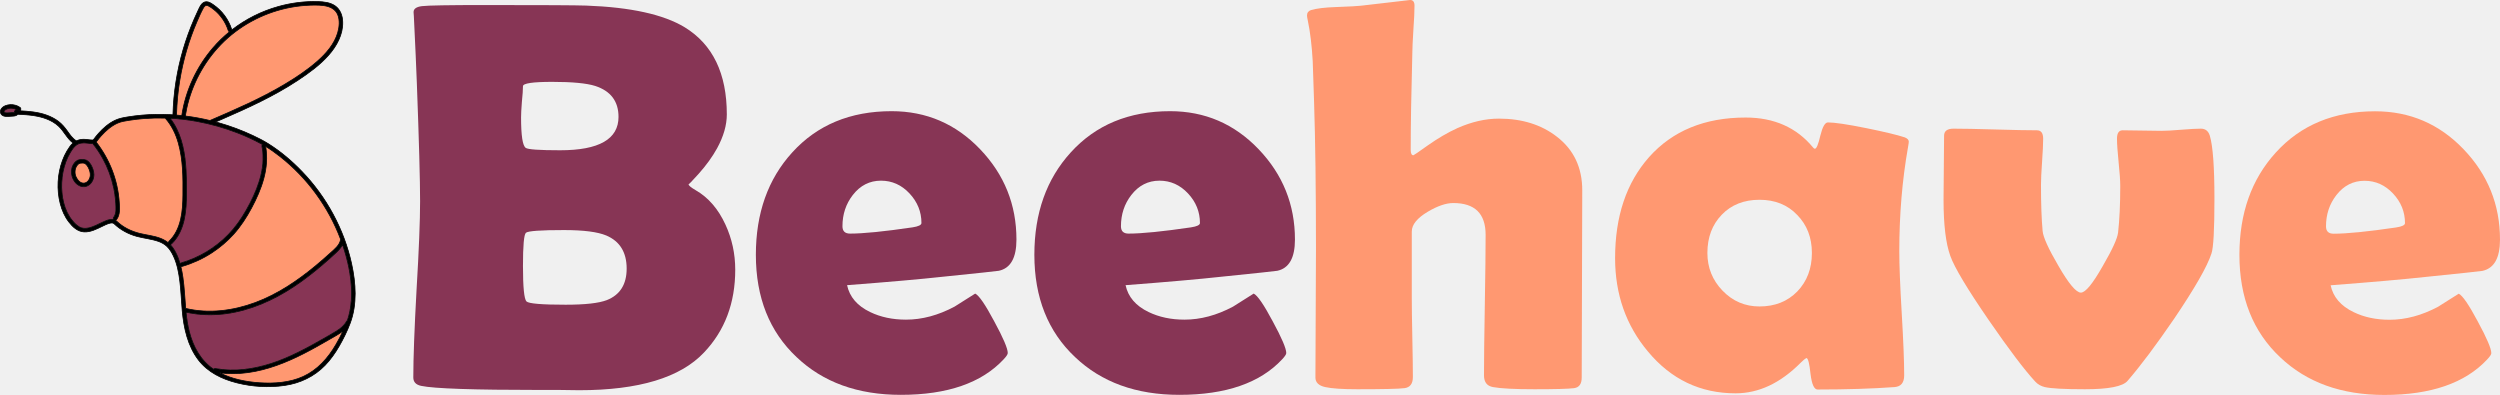
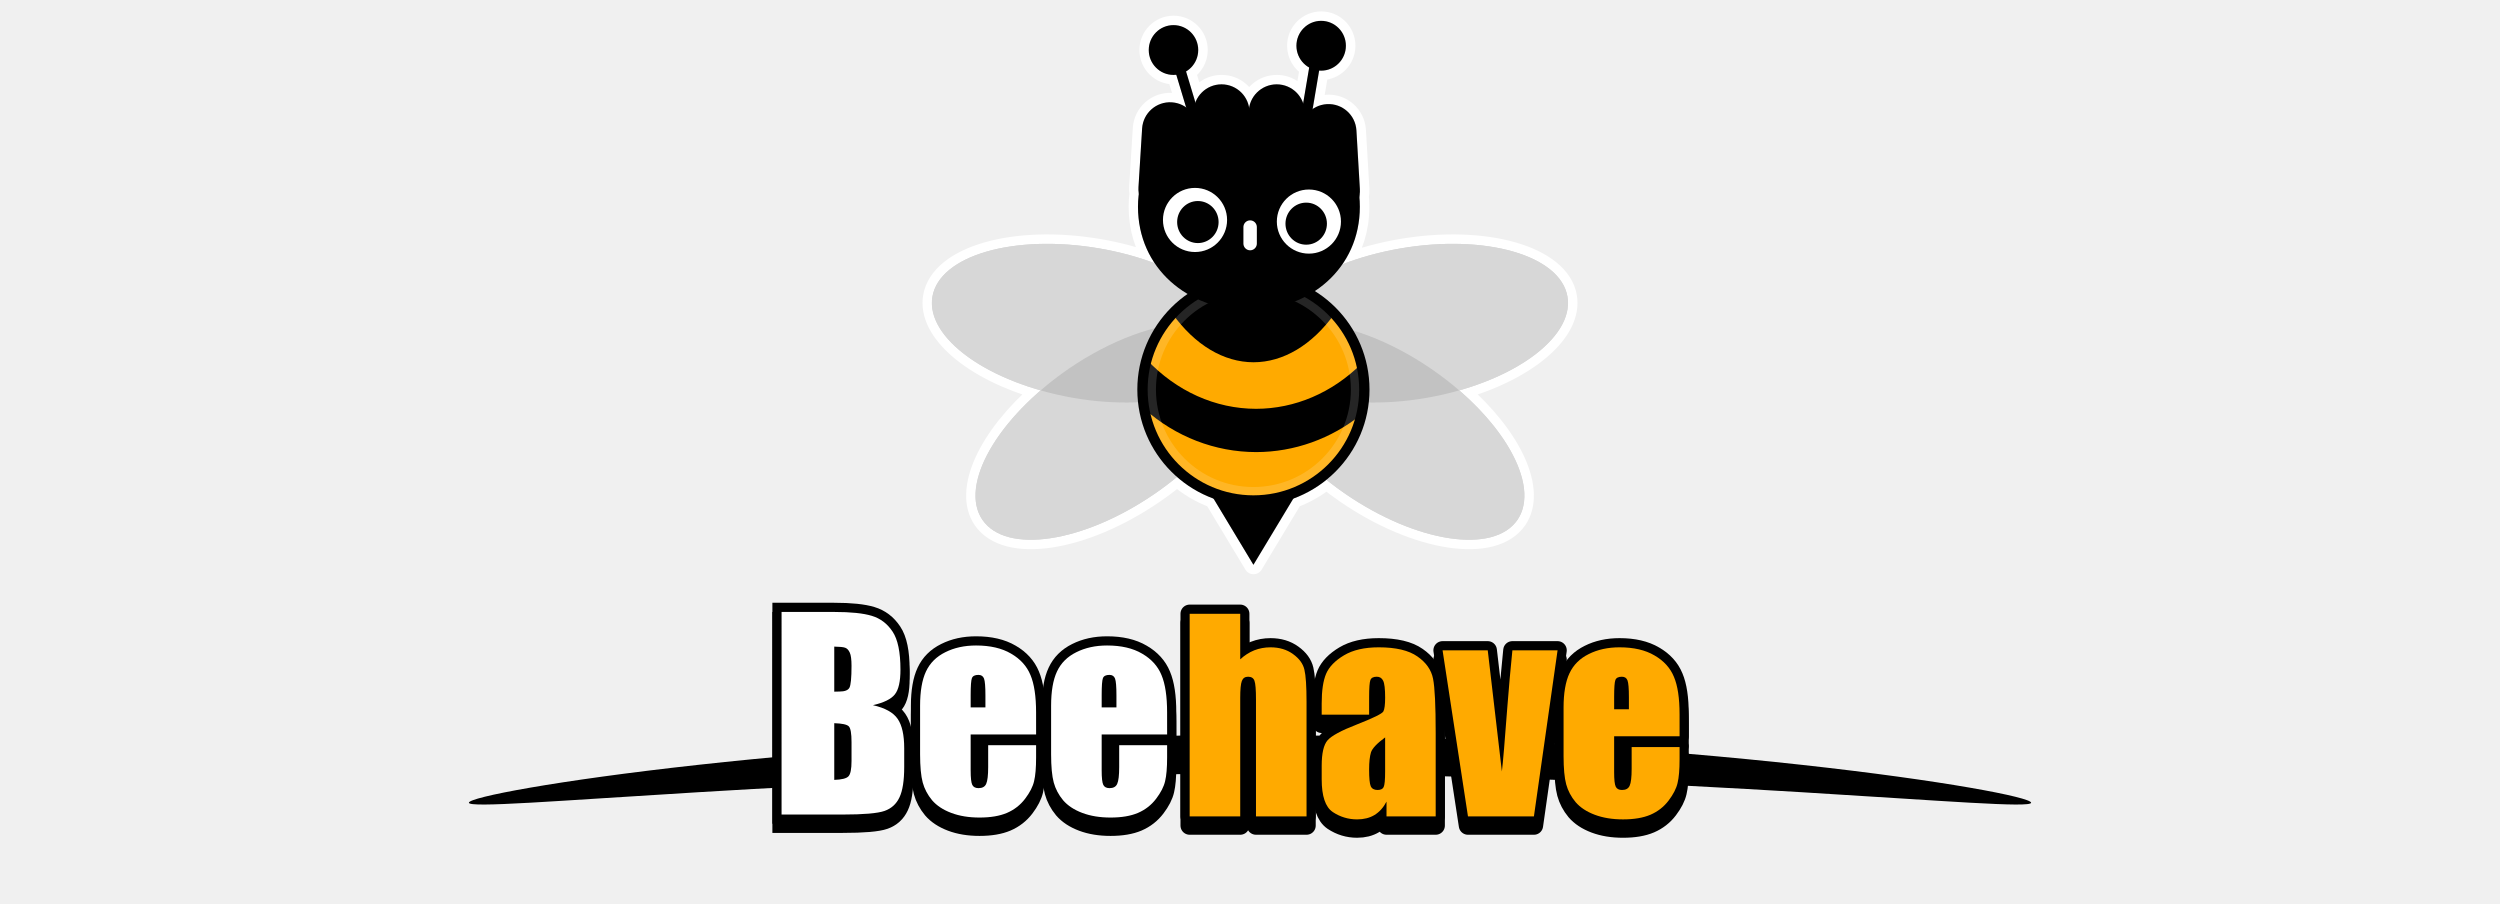
- <svg xmlns="http://www.w3.org/2000/svg" id="Layer_2" viewBox="0 0 6595.77 1041.995" version="1.1" width="1745.131mm" height="275.694mm">
-   <defs id="defs4">
-     <style id="style2">.cls-1{stroke:#000;stroke-linejoin:round;stroke-width:2px;}.cls-1,.cls-2{stroke-linecap:round;}.cls-3{fill:#25ef0f;}.cls-2{fill:none;stroke:#ff9871;stroke-miterlimit:10;stroke-width:4px;}.cls-4{fill:#873555;}.cls-5{fill:#ff9871;}</style>
-   </defs>
-   <g id="layer1" transform="translate(804.1354,-54.00271)">
-     <g id="Layer_1-2" transform="translate(-804.1423,57.04774)">
-       <path class="cls-5" d="m 480.589,699.61 c 27.63,-7.99 54.07,-20.08 78.17,-35.79 21.26,-13.86 40.81,-30.45 57.8,-49.32 18.76,-20.84 33.9,-44.43 47.14,-69.07 26.51,-49.31 47.47,-105.8 37.04,-162.42 13.16,8.05 25.72,17.07 37.86,26.61 35.92,28.22 67.97,61.46 94.89,98.35 26.93,36.89 49.03,77.4 65.07,120.17 -1.96,15.61 -16.92,26.93 -27.75,36.76 -12.8,11.61 -25.81,22.99 -39.13,34 -47.61,39.34 -99.96,74.53 -158.15,96.14 -58.35,21.67 -122.61,30.02 -183.69,15.44 -2.36,-27.46 -3.37,-55.1 -7.39,-82.4 -1.43,-9.7 -3.24,-19.43 -5.66,-29 0.98,0.69 2.27,0.97 3.79,0.53 z" id="path6" />
-       <path class="cls-4" d="m 595.689,824.46 c 64.34,-8.59 124.56,-35.31 178.43,-70.85 26.82,-17.69 52.23,-37.48 76.65,-58.34 12.13,-10.37 24.13,-20.94 35.76,-31.86 6.73,-6.32 13,-13.17 17.09,-21.17 14.14,41.04 23.58,84.54 23.79,127.9 0.12,24.67 -3.18,49.38 -11.31,72.72 -0.83,0.35 -1.58,1.01 -2.13,2.05 -5.77,10.8 -15.31,18.4 -25.48,24.86 -11.13,7.06 -22.74,13.44 -34.17,20 -43.92,25.22 -88.83,49.59 -137.11,65.45 -47.71,15.68 -99.05,23.13 -148.85,13.94 -2.14,-0.39 -3.83,0.53 -4.86,1.91 -34.25,-22.77 -54.07,-59.89 -64.16,-99.22 -4.35,-16.96 -6.83,-34.15 -8.57,-51.44 34.41,7.74 69.97,8.72 104.91,4.06 z" id="path8" />
-       <path class="cls-4" d="m 452.739,639.99 c 18.39,-17.83 28.72,-41.65 33.79,-66.45 4.71,-22.99 5.53,-46.59 5.55,-69.99 0.02,-23.89 -0.27,-47.84 -2.29,-71.65 -3.7,-43.71 -13.82,-88.17 -41.24,-123.11 23.59,1.22 47.11,3.96 70.35,8.2 36.57,6.67 72.52,16.85 107.2,30.23 21.86,8.43 43.29,18.14 63.82,29.45 0.85,0.47 1.67,1 2.52,1.48 -1.14,1.05 -1.82,2.6 -1.43,4.52 6.27,30.88 2.15,62.58 -7.15,92.41 -8.33,26.74 -20.62,52.12 -34.41,76.44 -13.14,23.17 -28.37,44.93 -46.95,64.07 -34.16,35.18 -77.33,61.22 -124.45,74.84 -1.48,0.43 -2.43,1.33 -2.92,2.41 -2.91,-10.2 -6.61,-20.16 -11.5,-29.58 -4.19,-8.07 -9.34,-15.88 -15.85,-22.29 1.55,0.65 3.4,0.54 4.96,-0.98 z" id="path10" />
-       <path class="cls-5" d="m 653.459,979.89 c 51.87,-7 100.93,-26.39 147.34,-49.99 23.5,-11.95 46.41,-24.99 69.22,-38.19 11.63,-6.73 24.43,-13.33 35.12,-22.04 -5.83,12.61 -12.38,24.95 -19.3,36.83 -20.54,35.24 -48.08,66.3 -85.71,83.53 -35.75,16.38 -77.11,19.16 -115.85,16.55 -35.52,-2.39 -72.42,-9.83 -104.5,-26.13 24.46,3.12 49.19,2.73 73.68,-0.58 z" id="path12" />
-       <path class="cls-3" d="m 247.029,365.75 c 0.02,0.06 -0.15,0.12 -0.41,0.18 0.2,-0.2 0.36,-0.31 0.41,-0.18 z" id="path14" />
-       <path class="cls-5" d="m 488.909,302.84 c 1.01,-6.56 2.16,-13.1 3.55,-19.59 13.57,-63.24 45.13,-122.41 90.14,-168.86 46.89,-48.39 108.12,-81.68 173.86,-96.08 16.43,-3.6 33.1,-6.01 49.88,-7.14 15.97,-1.08 32.64,-1.77 48.53,0.58 15.26,2.26 29.96,8.69 36.09,23.86 5.91,14.64 4.29,31.98 0.08,46.85 -8.61,30.43 -30.51,55.38 -53.76,75.88 -26.6,23.46 -56.66,43.31 -87.08,61.43 -62.56,37.26 -129.57,66.18 -196.32,94.95 -21.41,-5.18 -43.11,-9.16 -64.97,-11.88 z" id="path16" />
-       <path class="cls-5" d="m 561.369,123.57 c -43.06,50.37 -71.97,112.58 -81.87,178.15 -4.69,-0.5 -9.38,-0.98 -14.08,-1.36 0.17,-0.48 0.3,-0.99 0.31,-1.58 0.82,-30.24 3.64,-60.41 8.6,-90.26 8.83,-53.17 24.01,-105.4 45.39,-154.89 5.13,-11.89 10.3,-24.02 16.58,-35.36 2.94,-5.31 6.44,-9.1 12.77,-6.18 5.25,2.42 10.25,6.12 14.77,9.7 17.97,14.22 31.44,33.7 38.3,55.55 0.59,1.89 1.95,2.89 3.46,3.2 -15.96,12.98 -30.81,27.34 -44.23,43.03 z" id="path18" />
-       <path class="cls-5" d="m 212.019,427.3 c 3.44,-0.54 8.89,-0.65 11.55,0.65 5.01,2.84 8.23,8.29 10.56,13.38 2.6,5.67 4.41,12.29 3.96,18.57 -0.61,8.35 -5.88,17.91 -14.64,19.77 -11.12,2.36 -19.36,-7.98 -23.22,-16.97 -3.97,-9.26 -3.03,-21.43 3.15,-29.48 2.53,-3.3 5.07,-5.36 8.63,-5.91 z" id="path20" />
-       <path class="cls-4" d="m 17.049,284.77 c 10.04,-4.41 27.32,-3.27 30.81,3.65 0.44,0.87 -0.2,3.22 -1,3.78 -1.92,1.35 -9.85,1.31 -10.89,1.38 -4.16,0.26 -8.32,0.52 -12.48,0.78 -2.68,0.17 -5.4,0.42 -8.08,0.12 -1.46,-0.16 -3.55,-0.72 -4.34,-1.63 -0.36,-0.42 -0.57,-0.82 -0.57,-1.51 0,-0.69 0.47,-1.67 1.03,-2.43 1.37,-1.86 3.43,-3.22 5.53,-4.14 z" id="path22" />
-       <path class="cls-5" d="m 307.739,575.57 c 9.56,-12.43 7.82,-30.49 6.86,-45.18 -3.77,-57.64 -25.3,-113.33 -60.91,-158.72 0.73,-0.92 1.41,-1.94 2.18,-3 3.36,-4.57 7.1,-9.1 11.04,-13.49 12.04,-13.41 26.04,-25.72 42.58,-33.24 10.24,-4.66 21.51,-6.17 32.54,-7.89 12.6,-1.96 25.28,-3.41 38,-4.41 18.56,-1.45 37.18,-1.85 55.78,-1.33 16.86,18.92 27.92,41.94 34.71,66.22 12.3,43.97 12.45,90.92 12.01,136.25 -0.42,42.6 -4.08,91.04 -36.52,122.47 -1.65,1.6 -1.74,3.55 -0.97,5.13 -6.32,-5.48 -13.54,-9.57 -21.31,-12.65 -17.45,-6.89 -36.52,-8.58 -54.65,-13.01 -23.16,-5.66 -44.03,-15.85 -61.41,-32.38 -1.11,-1.02 -2.28,-1.84 -3.48,-2.5 1.38,-0.21 2.63,-1.06 3.57,-2.27 z" id="path24" />
-       <path class="cls-4" d="m 202.269,378.76 c 7.72,-5.04 16.83,-5.45 25.75,-4.63 5.39,0.5 11.31,2 16.89,1.63 9.78,12.17 18.47,25.2 26.02,38.86 13.39,24.2 23.09,50.35 28.83,77.4 2.87,13.52 4.71,27.24 5.48,41.04 0.69,12.37 2.31,27.27 -5.72,37.7 -1.21,1.57 -0.73,3.9 0.47,5.42 -8.53,-2.17 -18.32,1.86 -26.23,5.38 -14.22,6.34 -28.13,14.93 -43.77,17.25 -7.15,1.06 -14.55,0.28 -20.88,-3.37 -6.92,-3.98 -12.87,-10.11 -17.94,-16.19 -22.73,-27.25 -29.8,-65.74 -28.34,-100.31 0.79,-18.76 4.29,-37.44 10.75,-55.08 3.02,-8.26 6.78,-16.24 11.28,-23.8 4.51,-7.57 9.91,-16.39 17.42,-21.3 z m -8.56,92.2 c 6.47,12.4 20.82,22.63 35.19,16.98 12.1,-4.76 19.14,-18.18 18.79,-30.83 -0.22,-7.72 -2.7,-15.54 -6.19,-22.37 -2.84,-5.55 -6.8,-11 -12.14,-14.39 -0.28,-0.23 -0.6,-0.44 -0.97,-0.62 -0.39,-0.22 -0.77,-0.36 -1.14,-0.47 -5.66,-2.32 -12.61,-2.19 -18.47,-1 -6.56,1.33 -11.69,6.82 -15.06,12.31 -7.53,12.28 -6.48,27.99 0,40.4 z" id="path26" />
-       <path class="cls-2" d="m 195.532,369.462 c -15.97,-11.71 -21.623,-30.312 -36.183,-43.632 -17.73,-16.21 -41.49,-23.88 -64.8,-27.53 -14.11,-2.21 -16.45,-4.56 -30.71,-5.26" id="path28" />
-       <g aria-label="Bee" id="text2094" style="font-size:1466.67px;line-height:1.25;font-family:'ProLamina 2';-inkscape-font-specification:'ProLamina 2, ';letter-spacing:0px;word-spacing:0px;fill:#873555">
-         <path d="m 1939.785,708.508 q 0,131.771 -82.357,218.425 -93.815,99.544 -329.428,99.544 -17.904,0 -51.563,-0.716 -34.375,0 -50.846,0 -264.258,0 -314.389,-10.742 -20.768,-4.297 -20.768,-22.201 0,-76.628 8.594,-232.032 9.31,-155.404 9.31,-232.748 0,-83.073 -8.594,-312.24 -2.148,-58.724 -7.878,-176.172 l -0.716,-10.026 q -0.716,-13.607 22.201,-16.471 23.633,-2.865 166.146,-2.865 228.451,0 267.123,1.432 176.172,6.445 259.962,57.292 111.003,68.034 111.003,229.883 0,42.253 -25.781,89.518 -18.62,33.659 -48.698,67.318 -26.497,29.362 -26.497,27.214 0,5.013 18.62,15.755 50.13,28.646 78.776,90.951 25.781,55.859 25.781,118.88 z M 1631.841,305.317 q 0,-61.589 -61.589,-81.641 -34.375,-10.742 -113.151,-10.742 -77.344,0 -77.344,11.458 0,13.607 -2.865,41.537 -2.148,27.214 -2.148,40.82 0,71.615 12.175,80.209 7.878,6.445 90.951,6.445 153.972,0 153.972,-88.086 z m 21.484,400.326 q 0,-64.453 -53.711,-87.37 -34.375,-14.323 -111.719,-14.323 -92.383,0 -100.261,7.161 -7.878,6.445 -7.878,87.37 0,84.505 9.31,93.815 9.31,8.594 103.125,8.594 77.344,0 108.855,-12.175 52.279,-20.768 52.279,-83.073 z" style="font-family:'Berlin Sans FB Demi';-inkscape-font-specification:'Berlin Sans FB Demi'" id="path54178" />
-         <path d="m 2681.713,629.016 q 0,72.331 -46.55,82.357 -7.878,1.432 -148.243,15.755 -84.505,9.31 -252.084,22.201 10.026,46.55 60.873,70.899 41.537,20.052 94.531,20.052 63.737,0 128.19,-34.375 27.214,-17.188 54.427,-34.375 15.039,7.161 50.13,73.047 35.807,65.886 35.807,83.789 0,5.013 -10.742,16.471 -87.37,93.815 -271.42,93.815 -170.443,0 -275.001,-99.544 -107.422,-100.977 -107.422,-269.988 0,-164.714 95.964,-269.988 98.828,-108.854 262.11,-108.854 137.5,0 233.464,100.261 95.964,100.261 95.964,238.477 z m -250.652,-43.685 q 0,-44.401 -31.511,-78.06 -31.511,-33.659 -75.195,-33.659 -45.117,0 -74.479,37.956 -27.214,35.091 -27.214,82.357 0,19.336 20.052,19.336 52.995,0 164.714,-16.471 23.633,-3.581 23.633,-11.458 z" style="font-family:'Berlin Sans FB Demi';-inkscape-font-specification:'Berlin Sans FB Demi'" id="path54180" />
-         <path d="m 3416.481,629.016 q 0,72.331 -46.55,82.357 -7.878,1.432 -148.243,15.755 -84.505,9.31 -252.084,22.201 10.026,46.55 60.873,70.899 41.537,20.052 94.531,20.052 63.737,0 128.19,-34.375 27.214,-17.188 54.427,-34.375 15.039,7.161 50.13,73.047 35.807,65.886 35.807,83.789 0,5.013 -10.742,16.471 -87.37,93.815 -271.42,93.815 -170.443,0 -275.001,-99.544 -107.422,-100.977 -107.422,-269.988 0,-164.714 95.964,-269.988 98.828,-108.854 262.11,-108.854 137.5,0 233.464,100.261 95.964,100.261 95.964,238.477 z m -250.652,-43.685 q 0,-44.401 -31.511,-78.06 -31.511,-33.659 -75.195,-33.659 -45.117,0 -74.479,37.956 -27.214,35.091 -27.214,82.357 0,19.336 20.052,19.336 52.995,0 164.714,-16.471 23.633,-3.581 23.633,-11.458 z" style="font-family:'Berlin Sans FB Demi';-inkscape-font-specification:'Berlin Sans FB Demi'" id="path54182" />
-       </g>
-       <g aria-label="have" id="text45361" style="font-size:1466.67px;line-height:1.25;font-family:'ProLamina 2';-inkscape-font-specification:'ProLamina 2, ';letter-spacing:0px;word-spacing:0px;fill:#ff9871">
-         <path d="m 4174.483,498.974 -1.432,494.142 q 0,25.065 -20.052,27.93 -22.917,2.865 -104.558,2.865 -78.776,0 -109.57,-5.729 -23.633,-4.297 -23.633,-30.794 0,-61.589 2.148,-185.482 2.148,-123.894 2.148,-185.482 0,-83.789 -85.222,-83.789 -28.646,0 -67.318,22.917 -42.253,25.065 -42.253,52.279 V 784.717 q 0,34.375 1.432,103.841 1.432,68.75 1.432,103.125 0,26.497 -22.201,29.362 -22.201,2.865 -124.61,2.865 -58.724,0 -84.505,-5.729 -25.781,-5.729 -25.781,-25.065 0,-56.576 0.716,-169.727 0.716,-113.867 0.716,-170.443 0,-234.18 -5.013,-387.436 -2.148,-53.711 -3.581,-107.422 -3.581,-62.305 -12.891,-106.706 -2.148,-9.31 -2.148,-13.607 0,-10.742 10.742,-14.323 22.201,-6.445 65.169,-7.878 57.292,-2.148 66.602,-3.581 129.623,-15.039 129.623,-15.039 11.458,0 11.458,15.039 0,22.917 -2.865,62.305 -2.865,45.833 -2.865,62.305 -4.297,161.849 -4.297,255.665 0,14.323 7.162,14.323 1.432,0 36.523,-25.065 41.536,-29.362 79.492,-46.55 56.576,-25.065 109.571,-25.065 91.667,0 153.256,47.982 66.602,51.563 66.602,141.081 z" style="font-family:'Berlin Sans FB Demi';-inkscape-font-specification:'Berlin Sans FB Demi'" id="path54185" />
-         <path d="m 5010.943,660.108 q 0,55.143 6.445,163.998 6.445,108.854 6.445,163.282 0,28.646 -25.065,30.794 -88.802,6.445 -203.386,6.445 -13.607,0 -18.62,-40.82 -4.297,-41.537 -10.742,-42.253 -5.729,2.865 -15.039,12.175 -80.209,80.925 -171.875,80.925 -139.649,0 -231.316,-110.287 -86.654,-103.125 -86.654,-246.355 0,-165.43 89.518,-266.407 93.099,-104.558 254.948,-104.558 112.435,0 177.605,78.776 2.865,3.581 5.013,3.581 6.445,0 14.323,-34.375 8.594,-35.091 20.052,-35.091 26.497,0 100.977,15.039 70.899,14.323 101.693,24.349 10.742,4.297 10.742,11.458 0,2.865 -2.148,15.039 -22.917,129.623 -22.917,274.284 z m -230.6,4.297 q 0,-60.873 -38.672,-100.261 -37.956,-40.104 -99.544,-40.104 -61.589,0 -99.544,39.388 -37.956,39.388 -37.956,100.977 0,58.008 40.104,99.544 40.104,41.537 97.396,41.537 60.873,0 99.544,-39.388 38.672,-40.104 38.672,-101.693 z" style="font-family:'Berlin Sans FB Demi';-inkscape-font-specification:'Berlin Sans FB Demi'" id="path54187" />
-         <path d="m 5842.39,521.175 q 0,122.461 -7.878,144.662 -16.471,50.846 -98.828,172.592 -71.615,104.558 -122.461,163.282 -18.62,22.201 -112.435,22.201 -81.641,0 -105.99,-5.729 -15.039,-3.581 -25.065,-14.323 -42.969,-46.55 -122.461,-161.849 -85.222,-123.894 -101.693,-169.727 -17.904,-49.414 -17.904,-148.243 0,-27.93 0.716,-83.789 0.716,-56.576 0.716,-85.222 0,-18.62 25.065,-18.62 36.523,0 109.57,2.148 73.763,2.148 110.287,2.148 16.471,0 16.471,22.201 0,20.052 -2.865,60.873 -2.865,40.104 -2.865,60.873 0,74.479 4.297,121.745 2.148,24.349 41.537,91.667 40.82,70.899 59.44,70.899 17.904,0 57.292,-69.466 37.956,-65.169 40.82,-88.802 5.729,-50.846 5.729,-123.177 0,-20.768 -4.297,-62.305 -4.297,-42.253 -4.297,-62.305 0,-22.201 15.039,-22.201 17.188,0 50.846,0.716 34.375,0.716 51.563,0.716 17.188,0 51.563,-2.865 35.091,-2.865 52.279,-2.865 17.904,0 23.633,18.62 12.175,40.82 12.175,166.146 z" style="font-family:'Berlin Sans FB Demi';-inkscape-font-specification:'Berlin Sans FB Demi'" id="path54189" />
-         <path d="m 6595.778,629.313 q 0,72.331 -46.55,82.357 -7.878,1.432 -148.243,15.755 -84.505,9.31 -252.084,22.201 10.026,46.55 60.873,70.899 41.537,20.052 94.531,20.052 63.737,0 128.19,-34.375 27.214,-17.188 54.427,-34.375 15.039,7.161 50.13,73.047 35.807,65.886 35.807,83.789 0,5.013 -10.742,16.471 -87.37,93.815 -271.42,93.815 -170.443,0 -275.001,-99.545 -107.422,-100.977 -107.422,-269.988 0,-164.714 95.964,-269.988 98.828,-108.854 262.11,-108.854 137.5,0 233.464,100.261 95.964,100.261 95.964,238.477 z M 6345.126,585.628 q 0,-44.401 -31.511,-78.06 -31.511,-33.659 -75.195,-33.659 -45.117,0 -74.479,37.956 -27.214,35.091 -27.214,82.357 0,19.336 20.052,19.336 52.995,0 164.714,-16.471 23.633,-3.581 23.633,-11.458 z" style="font-family:'Berlin Sans FB Demi';-inkscape-font-specification:'Berlin Sans FB Demi'" id="path54191" />
+ <svg xmlns="http://www.w3.org/2000/svg" width="830" height="300" viewBox="0 0 219.604 79.375" version="1.1" id="svg291">
+   <defs id="defs288">
+     </defs>
+   <g id="layer1">
+     <g id="g24274" transform="matrix(1.068477,0,0,1.068477,-18.13393,-1.226917)">
+       <path id="ellipse18704" style="stroke-width:1.12;stroke-linecap:round;stroke-linejoin:round;paint-order:markers stroke fill" d="m 183.954,67.141 c -2e-5,0.878 -28.751,-2.378 -64.217,-2.378 -35.466,0 -64.217,3.257 -64.217,2.378 -7e-6,-0.878 28.751,-5.559 64.217,-5.559 35.466,0 64.217,4.681 64.217,5.559 z" />
+       <g id="g17905" transform="matrix(0.5707214,0,0,0.5707214,26.42357,44.49112)">
+         <g aria-label="Bee" id="text12977" style="font-size:36.917px;line-height:1.25;stroke:#000000;stroke-width:2.646;paint-order:markers stroke fill">
+           <path d="m 96.024,13.529 h 7.571 q 3.587,0 5.426,0.559 1.857,0.559 2.992,2.271 1.136,1.694 1.136,5.48 0,2.56 -0.811,3.569 -0.793,1.009 -3.155,1.55 2.632,0.595 3.569,1.983 0.937,1.37 0.937,4.218 v 2.704 q 0,2.956 -0.685,4.38 -0.667,1.424 -2.145,1.947 -1.478,0.523 -6.057,0.523 h -8.779 z m 7.589,4.993 v 6.489 q 0.487,-0.018 0.757,-0.018 1.118,0 1.424,-0.541 0.306,-0.559 0.306,-3.155 0,-1.37 -0.252,-1.911 -0.252,-0.559 -0.667,-0.703 -0.397,-0.144 -1.568,-0.162 z m 0,11.032 v 8.166 q 1.604,-0.054 2.037,-0.505 0.451,-0.451 0.451,-2.217 v -2.722 q 0,-1.875 -0.397,-2.271 -0.397,-0.397 -2.091,-0.451 z" style="font-family:Impact;-inkscape-font-specification:Impact" id="path24537" />
+           <path d="m 132.689,31.177 h -9.428 v 5.173 q 0,1.622 0.234,2.091 0.234,0.469 0.901,0.469 0.829,0 1.1,-0.613 0.288,-0.631 0.288,-2.416 v -3.155 h 6.904 v 1.767 q 0,2.217 -0.288,3.407 -0.27,1.19 -1.298,2.542 -1.027,1.352 -2.614,2.037 -1.568,0.667 -3.948,0.667 -2.307,0 -4.074,-0.667 -1.767,-0.667 -2.758,-1.821 -0.973,-1.172 -1.352,-2.56 -0.379,-1.406 -0.379,-4.074 v -6.976 q 0,-3.137 0.847,-4.939 0.847,-1.821 2.776,-2.776 1.929,-0.973 4.434,-0.973 3.064,0 5.047,1.172 2.001,1.154 2.794,3.082 0.811,1.911 0.811,5.39 z m -7.301,-3.894 v -1.749 q 0,-1.857 -0.198,-2.397 -0.198,-0.541 -0.811,-0.541 -0.757,0 -0.937,0.469 -0.18,0.451 -0.18,2.47 v 1.749 z" style="font-family:Impact;-inkscape-font-specification:Impact" id="path24539" />
+           <path d="m 151.562,31.177 h -9.428 v 5.173 q 0,1.622 0.234,2.091 0.234,0.469 0.901,0.469 0.829,0 1.1,-0.613 0.288,-0.631 0.288,-2.416 v -3.155 h 6.904 v 1.767 q 0,2.217 -0.288,3.407 -0.27,1.19 -1.298,2.542 -1.027,1.352 -2.614,2.037 -1.568,0.667 -3.948,0.667 -2.307,0 -4.074,-0.667 -1.767,-0.667 -2.758,-1.821 -0.973,-1.172 -1.352,-2.56 -0.379,-1.406 -0.379,-4.074 v -6.976 q 0,-3.137 0.847,-4.939 0.847,-1.821 2.776,-2.776 1.929,-0.973 4.434,-0.973 3.064,0 5.047,1.172 2.001,1.154 2.794,3.082 0.811,1.911 0.811,5.39 z m -7.301,-3.894 v -1.749 q 0,-1.857 -0.198,-2.397 -0.198,-0.541 -0.811,-0.541 -0.757,0 -0.937,0.469 -0.18,0.451 -0.18,2.47 v 1.749 z" style="font-family:Impact;-inkscape-font-specification:Impact" id="path24541" />
+         </g>
+         <g aria-label="have" id="text15971" style="font-size:36.917px;line-height:1.25;stroke:#000000;stroke-width:2.646;stroke-linecap:round;stroke-linejoin:round;paint-order:markers stroke fill">
+           <path d="m 162.092,13.794 v 6.562 q 0.937,-0.865 2.019,-1.298 1.1,-0.433 2.343,-0.433 1.911,0 3.245,0.973 1.352,0.973 1.64,2.253 0.306,1.262 0.306,4.633 v 16.494 h -7.283 V 26.142 q 0,-2.091 -0.216,-2.686 -0.198,-0.595 -0.919,-0.595 -0.667,0 -0.901,0.613 -0.234,0.613 -0.234,2.434 v 17.071 h -7.283 V 13.794 Z" style="font-family:Impact;-inkscape-font-specification:Impact" id="path24553" />
+           <path d="m 180.659,28.323 h -6.832 v -1.604 q 0,-2.776 0.631,-4.272 0.649,-1.514 2.578,-2.668 1.929,-1.154 5.011,-1.154 3.695,0 5.57,1.316 1.875,1.298 2.253,3.209 0.379,1.893 0.379,7.823 v 12.005 h -7.084 V 40.851 q -0.667,1.28 -1.73,1.929 -1.046,0.631 -2.506,0.631 -1.911,0 -3.515,-1.064 -1.586,-1.082 -1.586,-4.705 v -1.965 q 0,-2.686 0.847,-3.659 0.847,-0.973 4.2,-2.271 3.587,-1.406 3.84,-1.893 0.252,-0.487 0.252,-1.983 0,-1.875 -0.288,-2.434 -0.27,-0.577 -0.919,-0.577 -0.739,0 -0.919,0.487 -0.18,0.469 -0.18,2.47 z m 2.307,3.281 q -1.749,1.28 -2.037,2.145 -0.27,0.865 -0.27,2.488 0,1.857 0.234,2.397 0.252,0.541 0.973,0.541 0.685,0 0.883,-0.415 0.216,-0.433 0.216,-2.235 z" style="font-family:Impact;-inkscape-font-specification:Impact" id="path24555" />
+           <path d="m 207.806,19.058 -3.407,23.921 h -9.5 l -3.659,-23.921 h 6.507 l 2.037,17.449 q 0.234,-1.911 0.793,-9.374 0.324,-4.164 0.721,-8.076 z" style="font-family:Impact;-inkscape-font-specification:Impact" id="path24557" />
+           <path d="m 225.382,31.442 h -9.428 v 5.173 q 0,1.622 0.234,2.091 0.234,0.469 0.901,0.469 0.829,0 1.1,-0.613 0.288,-0.631 0.288,-2.416 V 32.992 h 6.904 v 1.767 q 0,2.217 -0.288,3.407 -0.27,1.19 -1.298,2.542 -1.027,1.352 -2.614,2.037 -1.568,0.667 -3.948,0.667 -2.307,0 -4.074,-0.667 -1.767,-0.667 -2.758,-1.821 -0.973,-1.172 -1.352,-2.56 -0.379,-1.406 -0.379,-4.074 v -6.976 q 0,-3.137 0.847,-4.939 0.847,-1.821 2.776,-2.776 1.929,-0.973 4.434,-0.973 3.064,0 5.047,1.172 2.001,1.154 2.794,3.082 0.811,1.911 0.811,5.39 z m -7.301,-3.894 v -1.749 q 0,-1.857 -0.198,-2.397 -0.198,-0.541 -0.811,-0.541 -0.757,0 -0.937,0.469 -0.18,0.451 -0.18,2.47 v 1.749 z" style="font-family:Impact;-inkscape-font-specification:Impact" id="path24559" />
+         </g>
+         <g aria-label="Bee" id="text17891" style="font-size:36.917px;line-height:1.25;fill:#ffffff;stroke:#000000;stroke-width:2.646;paint-order:markers stroke fill">
+           <path d="m 96.024,12.207 h 7.571 q 3.587,0 5.426,0.559 1.857,0.559 2.992,2.271 1.136,1.694 1.136,5.48 0,2.56 -0.811,3.569 -0.793,1.009 -3.155,1.55 2.632,0.595 3.569,1.983 0.937,1.37 0.937,4.218 v 2.704 q 0,2.956 -0.685,4.38 -0.667,1.424 -2.145,1.947 -1.478,0.523 -6.057,0.523 h -8.779 z m 7.589,4.993 v 6.489 q 0.487,-0.018 0.757,-0.018 1.118,0 1.424,-0.541 0.306,-0.559 0.306,-3.155 0,-1.37 -0.252,-1.911 -0.252,-0.559 -0.667,-0.703 -0.397,-0.144 -1.568,-0.162 z m 0,11.032 v 8.166 q 1.604,-0.054 2.037,-0.505 0.451,-0.451 0.451,-2.217 v -2.722 q 0,-1.875 -0.397,-2.271 -0.397,-0.397 -2.091,-0.451 z" style="font-family:Impact;-inkscape-font-specification:Impact" id="path24530" />
+           <path d="m 132.689,29.854 h -9.428 v 5.173 q 0,1.622 0.234,2.091 0.234,0.469 0.901,0.469 0.829,0 1.1,-0.613 0.288,-0.631 0.288,-2.416 v -3.155 h 6.904 v 1.767 q 0,2.217 -0.288,3.407 -0.27,1.19 -1.298,2.542 -1.027,1.352 -2.614,2.037 -1.568,0.667 -3.948,0.667 -2.307,0 -4.074,-0.667 -1.767,-0.667 -2.758,-1.821 -0.973,-1.172 -1.352,-2.56 -0.379,-1.406 -0.379,-4.074 V 25.726 q 0,-3.137 0.847,-4.939 0.847,-1.821 2.776,-2.776 1.929,-0.973 4.434,-0.973 3.064,0 5.047,1.172 2.001,1.154 2.794,3.082 0.811,1.911 0.811,5.39 z m -7.301,-3.894 v -1.749 q 0,-1.857 -0.198,-2.397 -0.198,-0.541 -0.811,-0.541 -0.757,0 -0.937,0.469 -0.18,0.451 -0.18,2.47 v 1.749 z" style="font-family:Impact;-inkscape-font-specification:Impact" id="path24532" />
+           <path d="m 151.562,29.854 h -9.428 v 5.173 q 0,1.622 0.234,2.091 0.234,0.469 0.901,0.469 0.829,0 1.1,-0.613 0.288,-0.631 0.288,-2.416 v -3.155 h 6.904 v 1.767 q 0,2.217 -0.288,3.407 -0.27,1.19 -1.298,2.542 -1.027,1.352 -2.614,2.037 -1.568,0.667 -3.948,0.667 -2.307,0 -4.074,-0.667 -1.767,-0.667 -2.758,-1.821 -0.973,-1.172 -1.352,-2.56 -0.379,-1.406 -0.379,-4.074 V 25.726 q 0,-3.137 0.847,-4.939 0.847,-1.821 2.776,-2.776 1.929,-0.973 4.434,-0.973 3.064,0 5.047,1.172 2.001,1.154 2.794,3.082 0.811,1.911 0.811,5.39 z m -7.301,-3.894 v -1.749 q 0,-1.857 -0.198,-2.397 -0.198,-0.541 -0.811,-0.541 -0.757,0 -0.937,0.469 -0.18,0.451 -0.18,2.47 v 1.749 z" style="font-family:Impact;-inkscape-font-specification:Impact" id="path24534" />
+         </g>
+         <g aria-label="have" id="text17895" style="font-size:36.917px;line-height:1.25;fill:#ffd000;stroke:#000000;stroke-width:2.646;stroke-linecap:round;stroke-linejoin:round;paint-order:markers stroke fill">
+           <path d="M 162.092,12.471 V 19.033 q 0.937,-0.865 2.019,-1.298 1.1,-0.433 2.343,-0.433 1.911,0 3.245,0.973 1.352,0.973 1.64,2.253 0.306,1.262 0.306,4.633 v 16.494 h -7.283 V 24.819 q 0,-2.091 -0.216,-2.686 -0.198,-0.595 -0.919,-0.595 -0.667,0 -0.901,0.613 -0.234,0.613 -0.234,2.434 v 17.071 h -7.283 V 12.471 Z" style="font-family:Impact;-inkscape-font-specification:Impact;fill:#ffaa00;fill-opacity:1" id="path24544" />
+           <path d="m 180.659,27 h -6.832 v -1.604 q 0,-2.776 0.631,-4.272 0.649,-1.514 2.578,-2.668 1.929,-1.154 5.011,-1.154 3.695,0 5.57,1.316 1.875,1.298 2.253,3.209 0.379,1.893 0.379,7.823 v 12.005 h -7.084 v -2.127 q -0.667,1.28 -1.73,1.929 -1.046,0.631 -2.506,0.631 -1.911,0 -3.515,-1.064 -1.586,-1.082 -1.586,-4.705 v -1.965 q 0,-2.686 0.847,-3.659 0.847,-0.973 4.2,-2.271 3.587,-1.406 3.84,-1.893 0.252,-0.487 0.252,-1.983 0,-1.875 -0.288,-2.434 -0.27,-0.577 -0.919,-0.577 -0.739,0 -0.919,0.487 -0.18,0.469 -0.18,2.47 z m 2.307,3.281 q -1.749,1.28 -2.037,2.145 -0.27,0.865 -0.27,2.488 0,1.857 0.234,2.397 0.252,0.541 0.973,0.541 0.685,0 0.883,-0.415 0.216,-0.433 0.216,-2.235 z" style="font-family:Impact;-inkscape-font-specification:Impact;fill:#ffaa00;fill-opacity:1" id="path24546" />
+           <path d="m 207.806,17.735 -3.407,23.921 h -9.5 l -3.659,-23.921 h 6.507 l 2.037,17.449 q 0.234,-1.911 0.793,-9.374 0.324,-4.164 0.721,-8.076 z" style="font-family:Impact;-inkscape-font-specification:Impact;fill:#ffaa00;fill-opacity:1" id="path24548" />
+           <path d="m 225.382,30.119 h -9.428 v 5.173 q 0,1.622 0.234,2.091 0.234,0.469 0.901,0.469 0.829,0 1.1,-0.613 0.288,-0.631 0.288,-2.416 v -3.155 h 6.904 v 1.767 q 0,2.217 -0.288,3.407 -0.27,1.19 -1.298,2.542 -1.027,1.352 -2.614,2.037 -1.568,0.667 -3.948,0.667 -2.307,0 -4.074,-0.667 -1.767,-0.667 -2.758,-1.821 -0.973,-1.172 -1.352,-2.56 -0.379,-1.406 -0.379,-4.074 v -6.976 q 0,-3.137 0.847,-4.939 0.847,-1.821 2.776,-2.776 1.929,-0.973 4.434,-0.973 3.064,0 5.047,1.172 2.001,1.154 2.794,3.082 0.811,1.911 0.811,5.39 z m -7.301,-3.894 v -1.749 q 0,-1.857 -0.198,-2.397 -0.198,-0.541 -0.811,-0.541 -0.757,0 -0.937,0.469 -0.18,0.451 -0.18,2.47 v 1.749 z" style="font-family:Impact;-inkscape-font-specification:Impact;fill:#ffaa00;fill-opacity:1" id="path24550" />
+         </g>
      </g>
    </g>
-     <g id="Layer_2-2" transform="matrix(-1,0,0,1,133.9164,57.04774)">
-       <g id="g35">
-         <path class="cls-1" d="m 934.33,283.72 c -5.19,-7.13 -14.29,-10.01 -22.76,-10.63 -9.18,-0.67 -18.74,1.92 -26.24,7.25 -2.1,1.49 -3.09,4.16 -1.71,6.52 0.68,1.17 2.01,2.02 3.4,2.29 -24.41,1.25 -49.18,3.16 -72.26,11.61 -11.03,4.04 -21.59,9.38 -30.94,16.52 -9.19,7.01 -16.38,15.53 -23.06,24.9 -6.97,9.76 -13.78,20.08 -24.2,26.42 -6.07,-2.9 -12.78,-4.22 -19.69,-4.21 -7.71,0.01 -15.31,2.09 -22.99,1.96 -0.13,0 -1.04,-0.07 -1.8,-0.17 -0.6,-0.89 -1.39,-1.75 -1.97,-2.54 -3.77,-5.1 -7.77,-10.03 -12,-14.76 -12.36,-13.83 -26.93,-26.66 -43.84,-34.6 -10.12,-4.76 -20.58,-6.81 -31.56,-8.61 -13.03,-2.14 -26.15,-3.8 -39.3,-4.97 -24.85,-2.2 -49.85,-2.6 -74.75,-1.28 -2.31,0.12 -4.62,0.32 -6.93,0.47 0.05,-0.3 0.08,-0.62 0.07,-0.96 -1.57,-57.89 -10.58,-115.57 -26.82,-171.16 -8.04,-27.53 -17.87,-54.51 -29.33,-80.79 -2.89,-6.64 -5.9,-13.24 -9.01,-19.78 -2.78,-5.86 -5.32,-12.19 -9.15,-17.46 -3.45,-4.74 -8.28,-8.4 -14.4,-8.25 -6.55,0.17 -12.51,4.28 -17.74,7.84 -23.08,15.69 -40.31,39.01 -48.67,65.62 -0.11,0.35 -0.18,0.7 -0.21,1.02 C 290.01,47.63 248.01,26.49 203.39,14.07 169.79,4.71 134.72,0.19 99.85,1.12 84.38,1.53 67.5,3.15 54.36,12.11 40.15,21.81 34.31,38.24 33.83,54.9 c -0.94,32.89 15.71,63.04 36.82,87.11 23.36,26.63 52.82,47.85 82.23,67.26 62.98,41.56 131.96,72.88 201.01,102.84 5.08,2.2 10.16,4.39 15.24,6.58 -2.71,0.73 -5.44,1.43 -8.14,2.2 -30.95,8.81 -61.23,20.08 -90.35,33.77 -13.65,6.41 -27.24,13.26 -40.04,21.25 -32.68,20.42 -62.7,45.93 -89.36,73.68 -32.22,33.53 -59.92,71.5 -82.01,112.41 -22.18,41.08 -38.87,85.25 -48.85,130.88 -11.18,51.08 -15.01,106.51 3.61,156.37 7.87,21.08 18.13,41.75 29.39,61.21 10.46,18.08 22.61,35.35 37.17,50.37 28.75,29.65 65.95,47.17 106.61,53.07 41.64,6.04 85.05,3.42 125.83,-6.86 39.27,-9.9 76.57,-27.79 101.66,-60.54 28.22,-36.85 38.58,-84.27 42.66,-129.61 2.33,-25.85 3.07,-51.79 6.26,-77.57 2.82,-22.79 7.14,-46.26 17.05,-67.15 4.31,-9.08 9.59,-18.04 16.9,-25.03 6.35,-6.07 14.14,-10.35 22.38,-13.26 18.4,-6.51 38.16,-8.12 56.95,-13.24 22.7,-6.19 43.15,-17.19 60.25,-33.44 1.38,-1.27 3.14,-1.91 4.76,-2.04 2.72,-0.21 4.89,0.26 7.52,0.99 6.89,1.91 13.34,5.22 19.76,8.31 14.51,7 30.38,15.22 46.98,14.36 17.18,-0.89 30.37,-13.36 40.36,-26.34 10.94,-14.22 18.23,-31.03 22.69,-48.34 9.51,-36.93 7.46,-77.9 -5.86,-113.64 -3.24,-8.7 -7.15,-17.17 -11.9,-25.15 -4.41,-7.4 -9.58,-15.38 -16.16,-21.11 15.97,-11.71 23.95,-31.29 38.52,-44.61 17.73,-16.21 41.49,-23.88 64.8,-27.53 14.11,-2.21 28.4,-2.98 42.66,-3.67 0.12,0.15 0.21,0.3 0.34,0.45 2.91,3.14 6.81,4.11 10.92,4.37 4.88,0.31 9.76,0.64 14.64,0.92 3.53,0.2 7.28,0.13 10.67,-0.99 3.91,-1.29 7.13,-3.84 8.58,-7.78 1.46,-3.97 0.42,-8.37 -2.02,-11.72 z m -242.96,82.35 c -0.26,-0.06 -0.43,-0.12 -0.41,-0.18 0.05,-0.13 0.21,-0.02 0.41,0.18 z M 335.86,77.48 c 6.87,-21.85 20.33,-41.34 38.3,-55.55 4.52,-3.58 9.52,-7.27 14.77,-9.7 6.33,-2.92 9.82,0.87 12.77,6.18 6.28,11.33 11.45,23.47 16.58,35.36 21.38,49.49 36.56,101.72 45.39,154.89 4.95,29.85 7.78,60.02 8.6,90.26 0.02,0.59 0.14,1.11 0.31,1.58 -4.7,0.39 -9.39,0.86 -14.08,1.36 -9.9,-65.57 -38.81,-127.78 -81.87,-178.15 -13.42,-15.7 -28.27,-30.06 -44.23,-43.03 1.51,-0.31 2.87,-1.32 3.46,-3.2 z M 187.8,219.92 C 157.38,201.8 127.32,181.95 100.72,158.49 77.47,137.98 55.57,113.04 46.96,82.61 42.76,67.74 41.13,50.41 47.04,35.76 53.16,20.6 67.86,14.16 83.13,11.9 c 15.89,-2.35 32.56,-1.66 48.53,-0.58 16.78,1.14 33.45,3.54 49.88,7.14 65.74,14.4 126.97,47.69 173.86,96.08 45.01,46.45 76.57,105.62 90.14,168.86 1.39,6.49 2.54,13.03 3.55,19.59 -21.86,2.72 -43.56,6.71 -64.97,11.88 C 317.37,286.1 250.36,257.18 187.8,219.92 Z m 65.92,786.82 c -38.75,2.6 -80.1,-0.17 -115.85,-16.55 -37.62,-17.24 -65.17,-48.3 -85.71,-83.53 -6.92,-11.88 -13.47,-24.22 -19.3,-36.83 10.68,8.71 23.48,15.31 35.12,22.04 22.81,13.2 45.73,26.24 69.22,38.19 46.41,23.6 95.47,42.98 147.34,49.99 24.49,3.31 49.22,3.69 73.68,0.58 -32.07,16.3 -68.98,23.74 -104.5,26.13 z M 438.64,871.99 c -10.09,39.33 -29.92,76.45 -64.16,99.22 -1.03,-1.39 -2.72,-2.31 -4.86,-1.91 -49.8,9.19 -101.13,1.75 -148.85,-13.94 -48.28,-15.87 -93.18,-40.24 -137.11,-65.45 -11.43,-6.56 -23.04,-12.94 -34.17,-20 -10.18,-6.46 -19.71,-14.05 -25.48,-24.86 -0.55,-1.04 -1.3,-1.69 -2.13,-2.05 -8.13,-23.33 -11.43,-48.05 -11.31,-72.72 0.21,-43.36 9.65,-86.85 23.79,-127.9 4.1,8 10.36,14.85 17.09,21.17 11.64,10.92 23.63,21.49 35.76,31.86 24.42,20.86 49.83,40.65 76.65,58.34 53.87,35.54 114.09,62.26 178.43,70.85 34.93,4.66 70.49,3.68 104.91,-4.06 -1.74,17.29 -4.22,34.49 -8.57,51.44 z m 16.89,-143.77 c -4.02,27.3 -5.02,54.94 -7.39,82.4 C 387.07,825.2 322.81,816.85 264.45,795.18 206.26,773.57 153.91,738.39 106.3,699.04 92.98,688.03 79.96,676.65 67.17,665.04 56.34,655.21 41.38,643.89 39.42,628.28 55.47,585.51 77.56,545 104.49,508.11 c 26.93,-36.89 58.98,-70.14 94.89,-98.35 12.14,-9.54 24.69,-18.56 37.86,-26.61 -10.43,56.62 10.54,113.11 37.04,162.42 13.24,24.64 28.38,48.24 47.14,69.07 16.99,18.87 36.53,35.46 57.8,49.32 24.1,15.71 50.54,27.8 78.17,35.79 1.51,0.44 2.8,0.15 3.79,-0.53 -2.41,9.57 -4.23,19.3 -5.66,29 z m 18.83,-64.83 c -4.9,9.42 -8.59,19.38 -11.5,29.58 -0.5,-1.08 -1.45,-1.98 -2.92,-2.41 -47.11,-13.63 -90.29,-39.66 -124.45,-74.84 -18.58,-19.14 -33.81,-40.9 -46.95,-64.07 -13.79,-24.32 -26.08,-49.7 -34.41,-76.44 -9.3,-29.83 -13.42,-61.53 -7.15,-92.41 0.39,-1.92 -0.29,-3.47 -1.43,-4.52 0.85,-0.48 1.67,-1.01 2.52,-1.48 20.53,-11.31 41.96,-21.02 63.82,-29.45 34.69,-13.38 70.63,-23.56 107.2,-30.23 23.24,-4.24 46.75,-6.98 70.35,-8.2 -27.42,34.94 -37.54,79.4 -41.24,123.11 -2.01,23.81 -2.31,47.77 -2.29,71.65 0.02,23.4 0.84,47 5.55,69.99 5.08,24.8 15.4,48.62 33.79,66.45 1.56,1.51 3.41,1.63 4.96,0.98 -6.52,6.41 -11.66,14.22 -15.85,22.29 z m 155.98,-82.91 c -17.38,16.52 -38.26,26.72 -61.41,32.38 -18.13,4.43 -37.2,6.12 -54.65,13.01 -7.78,3.07 -14.99,7.17 -21.31,12.65 0.77,-1.58 0.68,-3.53 -0.97,-5.13 -32.43,-31.44 -36.1,-79.87 -36.52,-122.47 -0.44,-45.33 -0.3,-92.28 12.01,-136.25 6.79,-24.28 17.86,-47.3 34.71,-66.22 18.6,-0.52 37.23,-0.11 55.78,1.33 12.72,0.99 25.4,2.45 38,4.41 11.02,1.71 22.29,3.23 32.54,7.89 16.54,7.52 30.54,19.83 42.58,33.24 3.94,4.39 7.68,8.92 11.04,13.49 0.77,1.05 1.45,2.08 2.18,3 -35.61,45.4 -57.15,101.09 -60.91,158.72 -0.96,14.69 -2.7,32.75 6.86,45.18 0.94,1.22 2.19,2.06 3.57,2.27 -1.2,0.67 -2.37,1.48 -3.48,2.5 z m 122.8,-180.29 c 4.5,7.56 8.26,15.54 11.28,23.8 6.46,17.65 9.97,36.32 10.75,55.08 1.45,34.57 -5.62,73.06 -28.34,100.31 -5.07,6.08 -11.03,12.21 -17.94,16.19 -6.34,3.65 -13.73,4.43 -20.88,3.37 -15.64,-2.32 -29.55,-10.91 -43.77,-17.25 -7.9,-3.52 -17.7,-7.55 -26.23,-5.38 1.2,-1.52 1.68,-3.85 0.47,-5.42 -8.03,-10.44 -6.41,-25.34 -5.72,-37.7 0.77,-13.8 2.61,-27.52 5.48,-41.04 5.74,-27.05 15.44,-53.2 28.83,-77.4 7.55,-13.66 16.25,-26.69 26.02,-38.86 5.58,0.36 11.49,-1.14 16.89,-1.63 8.92,-0.82 18.03,-0.4 25.75,4.63 7.51,4.9 12.91,13.72 17.42,21.3 z m 173.79,-107.2 c -0.79,0.91 -2.88,1.47 -4.34,1.63 -2.68,0.3 -5.4,0.05 -8.08,-0.12 -4.16,-0.26 -8.32,-0.52 -12.48,-0.78 -1.04,-0.07 -0.98,-0.01 -1.57,-0.19 -0.46,-0.14 -0.54,-0.16 -0.88,-0.36 0,-0.03 0,-0.07 0,-0.1 0.32,-1.11 0.24,-2.32 -0.45,-3.51 -1.17,-2 -4.47,-3.29 -6.52,-1.71 -0.43,0.33 -0.81,0.69 -1.16,1.06 -0.75,0.04 -1.49,0.07 -2.24,0.11 0.33,-0.11 0.65,-0.26 0.94,-0.47 8.8,-6.25 20.77,-8.07 30.81,-3.65 2.09,0.92 4.16,2.28 5.53,4.14 0.56,0.76 1.02,1.74 1.03,2.43 0,0.7 -0.2,1.1 -0.57,1.51 z" id="path31" />
-         <path class="cls-1" d="m 729.22,418.39 c -5.86,-1.19 -12.81,-1.32 -18.47,1 -0.38,0.11 -0.76,0.25 -1.14,0.47 -0.37,0.18 -0.69,0.39 -0.97,0.62 -5.34,3.39 -9.3,8.84 -12.14,14.39 -3.49,6.83 -5.97,14.66 -6.19,22.37 -0.35,12.66 6.69,26.07 18.79,30.83 14.37,5.66 28.72,-4.57 35.19,-16.98 6.48,-12.41 7.53,-28.12 0,-40.4 -3.37,-5.49 -8.51,-10.98 -15.06,-12.31 z m 8.53,44.44 c -3.85,8.99 -12.1,19.33 -23.22,16.97 -8.76,-1.86 -14.03,-11.42 -14.64,-19.77 -0.46,-6.28 1.36,-12.89 3.96,-18.57 2.33,-5.09 5.55,-10.55 10.56,-13.38 2.66,-1.3 8.12,-1.18 11.55,-0.65 3.56,0.55 6.1,2.61 8.63,5.91 6.18,8.05 7.12,20.22 3.15,29.48 z" id="path33" />
+     <g id="g15241" transform="matrix(0.244787,0,0,0.244787,53.97319,-2.494878)">
+       <g id="g5485">
+         <path id="ellipse2758" style="fill:#d7d7d7;fill-opacity:1;stroke:#ffffff;stroke-width:6.767;stroke-linecap:round;stroke-linejoin:round;stroke-dasharray:none;stroke-opacity:1;paint-order:stroke fill markers" d="m 253.641,17.671 a 8.876,8.937 1.1867896e-8 0 0 -8.877,8.937 8.876,8.937 1.1867896e-8 0 0 4.58,7.819 l -2.162,12.805 c -1.346,-3.949 -5.078,-6.775 -9.494,-6.775 -4.997,0 -9.117,3.617 -9.897,8.387 -0.78,-4.769 -4.9,-8.387 -9.897,-8.387 -4.303,0 -7.956,2.683 -9.386,6.474 l -3.348,-11.099 a 8.876,8.937 1.1867896e-8 0 0 4.365,-7.69 8.876,8.937 1.1867896e-8 0 0 -8.877,-8.937 8.876,8.937 1.1867896e-8 0 0 -8.877,8.937 8.876,8.937 1.1867896e-8 0 0 8.877,8.938 8.876,8.937 1.1867896e-8 0 0 0.999,-0.062 l 3.526,11.687 c -1.464,-1.027 -3.223,-1.675 -5.146,-1.794 -5.546,-0.344 -10.289,3.844 -10.633,9.391 l -1.307,21.056 c -0.05,0.806 -0.004,1.594 0.128,2.354 -0.199,1.496 -0.304,3.064 -0.304,4.711 0,7.716 2.198,14.576 5.998,20.233 a 56.141,27.22 9.767 0 0 -19.833,-5.312 56.141,27.22 9.767 0 0 -59.945,17.302 56.141,27.22 9.767 0 0 38.846,33.639 27.22,56.141 55.57 0 0 -20.894,46.461 27.22,56.141 55.57 0 0 61.697,-9.291 27.22,56.141 55.57 0 0 8.133,-6.123 c 3.82,3.346 8.254,6.008 13.112,7.788 l 14.31,23.752 14.31,-23.752 c 4.344,-1.592 8.349,-3.89 11.88,-6.751 a 56.141,27.22 34.43 0 0 6.838,5.085 56.141,27.22 34.43 0 0 61.697,9.291 56.141,27.22 34.43 0 0 -20.868,-46.455 27.22,56.141 80.233 0 0 38.82,-33.644 27.22,56.141 80.233 0 0 -59.945,-17.302 27.22,56.141 80.233 0 0 -20.797,5.688 c 3.957,-5.727 6.251,-12.721 6.251,-20.608 0,-1.293 -0.062,-2.537 -0.179,-3.736 0.175,-0.848 0.243,-1.732 0.19,-2.64 L 266.294,56.985 c -0.326,-5.548 -5.055,-9.751 -10.602,-9.425 -1.902,0.112 -3.646,0.741 -5.103,1.744 l 2.329,-13.791 a 8.876,8.937 1.1867896e-8 0 0 0.724,0.033 8.876,8.937 1.1867896e-8 0 0 8.876,-8.938 8.876,8.937 1.1867896e-8 0 0 -8.876,-8.937 z" />
+         <ellipse style="fill:#d7d7d7;fill-opacity:1;stroke:none;stroke-width:15.875;stroke-linecap:round;stroke-linejoin:round;paint-order:stroke fill markers" id="ellipse15207" cx="-188.368" cy="95.599" rx="56.141" ry="27.22" transform="matrix(-0.985506,-0.1696407,-0.1696407,0.985506,0,0)" />
+         <ellipse style="fill:#d7d7d7;fill-opacity:1;stroke:none;stroke-width:15.875;stroke-linecap:round;stroke-linejoin:round;paint-order:stroke fill markers" id="ellipse15209" cx="-53.815" cy="236.935" rx="56.141" ry="27.22" transform="matrix(-0.8248163,0.5654008,0.5654008,0.8248163,0,0)" />
+         <ellipse style="fill:#d7d7d7;fill-opacity:1;stroke:none;stroke-width:15.875;stroke-linecap:round;stroke-linejoin:round;paint-order:stroke fill markers" id="ellipse15211" cx="261.088" cy="172.966" rx="56.141" ry="27.22" transform="rotate(-9.766928)" />
+         <path id="path15213" style="fill:#c2c2c2;fill-opacity:1;stroke:none;stroke-width:15.875;stroke-linecap:round;stroke-linejoin:round;paint-order:stroke fill markers" d="m 207.307,126.121 a 27.22,56.141 55.57 0 0 -44.346,16.428 27.22,56.141 55.57 0 0 -10.024,7.736 56.141,27.22 9.767 0 0 11.865,2.708 56.141,27.22 9.767 0 0 59.945,-17.302 56.141,27.22 9.767 0 0 0.187,-2.008 27.22,56.141 55.57 0 0 -0.277,-0.425 27.22,56.141 55.57 0 0 -17.351,-7.138 z" />
+         <ellipse style="fill:#d7d7d7;fill-opacity:1;stroke:none;stroke-width:15.875;stroke-linecap:round;stroke-linejoin:round;paint-order:stroke fill markers" id="ellipse15215" cx="322.355" cy="-20.924" rx="56.141" ry="27.22" transform="rotate(34.43013)" />
+         <path id="path15217" style="fill:#c2c2c2;fill-opacity:1;stroke:none;stroke-width:15.875;stroke-linecap:round;stroke-linejoin:round;paint-order:stroke fill markers" d="m 248.758,126.121 a 56.141,27.22 34.43 0 0 -17.351,7.138 56.141,27.22 34.43 0 0 -0.271,0.463 27.22,56.141 80.233 0 0 0.181,1.97 27.22,56.141 80.233 0 0 59.945,17.302 27.22,56.141 80.233 0 0 11.89,-2.705 56.141,27.22 34.43 0 0 -10.048,-7.739 56.141,27.22 34.43 0 0 -44.346,-16.428 z" />
+         <path style="fill:#000000;fill-opacity:1;stroke:none;stroke-width:26.001;stroke-linecap:round;stroke-linejoin:round;paint-order:stroke fill markers" id="path15219" d="m 146.205,174.666 -49.552,-85.827 99.104,-2e-6 z" transform="matrix(0.6237006,0,0,0.5976991,138.1082,108.4719)" />
+         <circle style="fill:#ffaa00;fill-opacity:1;stroke:none;stroke-width:5.292;stroke-linecap:round;stroke-linejoin:round;stroke-dasharray:none;stroke-opacity:1;paint-order:stroke fill markers" id="circle15221" cx="229.296" cy="149.988" r="39.805" />
+         <path id="path15223" style="fill:#000000;fill-opacity:1;stroke:none;stroke-width:15.875;stroke-linecap:round;stroke-linejoin:round;stroke-opacity:1;paint-order:stroke fill markers" d="m 229.296,110.183 a 39.805,39.805 0 0 0 -29.048,12.6 44.111,69.922 0 0 0 29.086,17.408 44.111,69.922 0 0 0 29.056,-17.366 39.805,39.805 0 0 0 -29.094,-12.642 z" />
+         <path id="path15225" style="fill:#000000;fill-opacity:1;stroke:none;stroke-width:15.875;stroke-linecap:round;stroke-linejoin:round;stroke-opacity:1;paint-order:stroke fill markers" d="m 190.988,139.226 a 39.805,39.805 0 0 0 -1.497,10.763 39.805,39.805 0 0 0 0.63,6.913 62.072,65.152 0 0 0 40.148,15.522 62.072,65.152 0 0 0 37.823,-13.534 39.805,39.805 0 0 0 1.009,-8.901 39.805,39.805 0 0 0 -1.101,-9.21 57.395,65.152 0 0 1 -37.732,16.115 57.395,65.152 0 0 1 -39.281,-17.668 z" />
+         <circle style="fill:none;fill-opacity:1;stroke:#ffffff;stroke-width:3.413;stroke-linecap:round;stroke-linejoin:round;stroke-dasharray:none;stroke-opacity:0.147;paint-order:stroke fill markers" id="circle1823" cx="229.296" cy="149.988" r="36.681" />
+         <circle style="fill:none;fill-opacity:1;stroke:#000000;stroke-width:3.704;stroke-linecap:round;stroke-linejoin:round;stroke-dasharray:none;stroke-opacity:1;paint-order:stroke fill markers" id="circle15239" cx="229.296" cy="149.988" r="39.805" />
+         <g id="g2030" transform="translate(-204.1759)">
+           <path id="circle1825" style="stroke-width:15.875;stroke-linecap:round;stroke-linejoin:round;paint-order:stroke fill markers" d="m 471.659,84.422 c 0,21.984 -17.821,37.03 -39.805,37.03 -21.984,0 -39.805,-15.047 -39.805,-37.03 0,-21.984 18.284,-30.325 40.268,-30.325 21.984,5e-6 39.343,8.341 39.343,30.325 z" />
+           <rect style="fill:#000000;fill-opacity:1;stroke:none;stroke-width:5.471;stroke-linecap:round;stroke-linejoin:round;stroke-dasharray:none;stroke-opacity:0.147;paint-order:markers stroke fill" id="rect1932" width="20.062" height="41.159" x="396.263" y="21.782" ry="10.031" transform="rotate(3.551731)" />
+           <rect style="fill:#000000;fill-opacity:1;stroke:none;stroke-width:5.471;stroke-linecap:round;stroke-linejoin:round;stroke-dasharray:none;stroke-opacity:0.147;paint-order:markers stroke fill" id="rect1986" width="20.062" height="41.159" x="446.218" y="74.45" ry="10.031" transform="rotate(-3.362674)" />
+           <rect style="fill:#000000;fill-opacity:1;stroke:none;stroke-width:5.471;stroke-linecap:round;stroke-linejoin:round;stroke-dasharray:none;stroke-opacity:0.147;paint-order:markers stroke fill" id="rect1990" width="20.062" height="41.159" x="412" y="40.457" ry="10.031" />
+           <rect style="fill:#000000;fill-opacity:1;stroke:none;stroke-width:5.471;stroke-linecap:round;stroke-linejoin:round;stroke-dasharray:none;stroke-opacity:0.147;paint-order:markers stroke fill" id="rect1992" width="20.062" height="41.159" x="431.795" y="40.457" ry="10.031" />
+           <ellipse style="fill:#000000;fill-opacity:1;stroke:none;stroke-width:3.704;stroke-dasharray:none;stroke-opacity:1;paint-order:normal" id="ellipse1994" cx="404.786" cy="28.142" rx="8.876" ry="8.937" />
+           <ellipse style="fill:#000000;fill-opacity:1;stroke:none;stroke-width:3.704;stroke-dasharray:none;stroke-opacity:1;paint-order:normal" id="ellipse1996" cx="457.779" cy="26.608" rx="8.876" ry="8.937" />
+           <path style="fill:none;stroke:#000000;stroke-width:3.704;stroke-linecap:butt;stroke-linejoin:miter;stroke-dasharray:none;stroke-opacity:1" d="m 405.948,31.144 8.471,28.081 36.564,1.122 4.91,-29.08" id="path1998" />
+           <path style="fill:none;stroke:#ffffff;stroke-width:4.818;stroke-linecap:round;stroke-linejoin:round;stroke-dasharray:none;stroke-opacity:1" d="m 432.293,91.676 v 5.926" id="path2004" />
+         </g>
+         <circle style="fill:#ffffff;fill-opacity:1;stroke-width:2.119;stroke-linecap:round;stroke-linejoin:round;paint-order:markers stroke fill" id="circle4505" cx="208.343" cy="89.125" r="11.505" />
+         <circle style="fill:#ffffff;fill-opacity:1;stroke-width:2.119;stroke-linecap:round;stroke-linejoin:round;paint-order:markers stroke fill" id="circle4507" cx="249.207" cy="89.703" r="11.505" />
+         <ellipse style="fill:#000000;fill-opacity:1;stroke-width:2.119;stroke-linecap:round;stroke-linejoin:round;paint-order:markers stroke fill" id="ellipse4509" cx="209.363" cy="89.874" rx="7.438" ry="7.545" />
+         <ellipse style="fill:#000000;fill-opacity:1;stroke-width:2.119;stroke-linecap:round;stroke-linejoin:round;paint-order:markers stroke fill" id="ellipse4511" cx="248.238" cy="90.452" rx="7.438" ry="7.545" />
      </g>
    </g>
  </g>
</svg>
